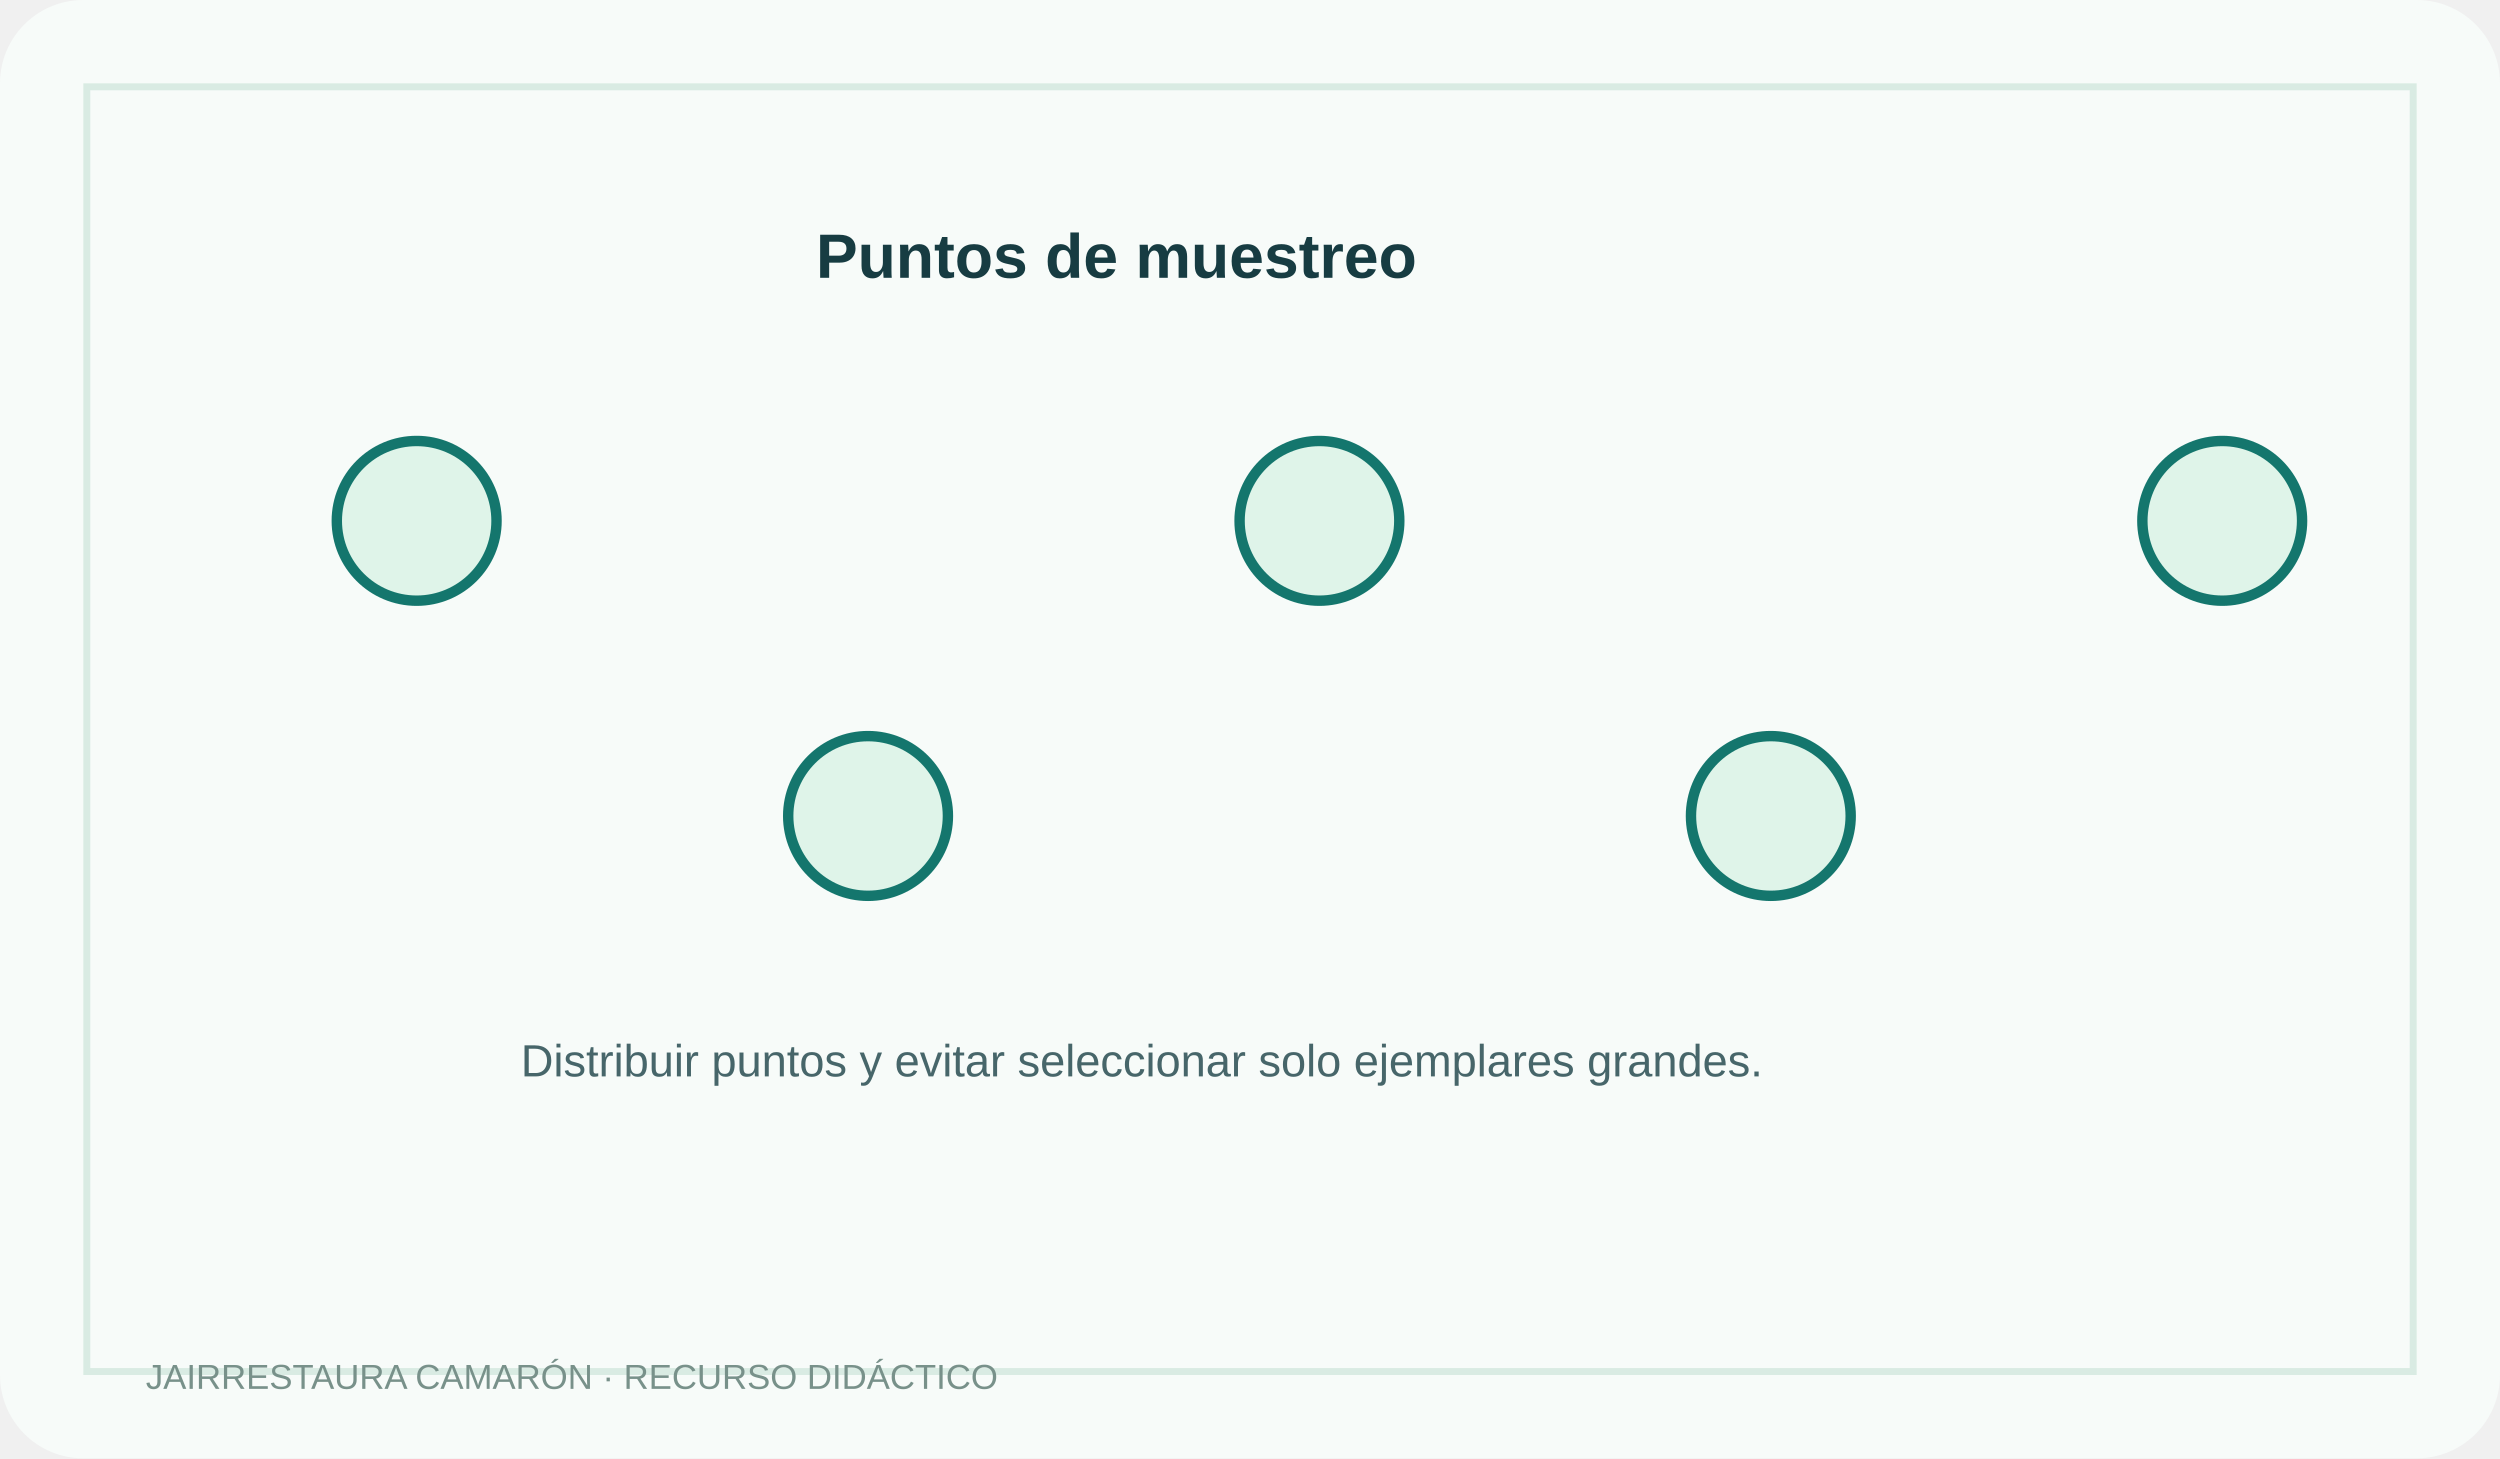
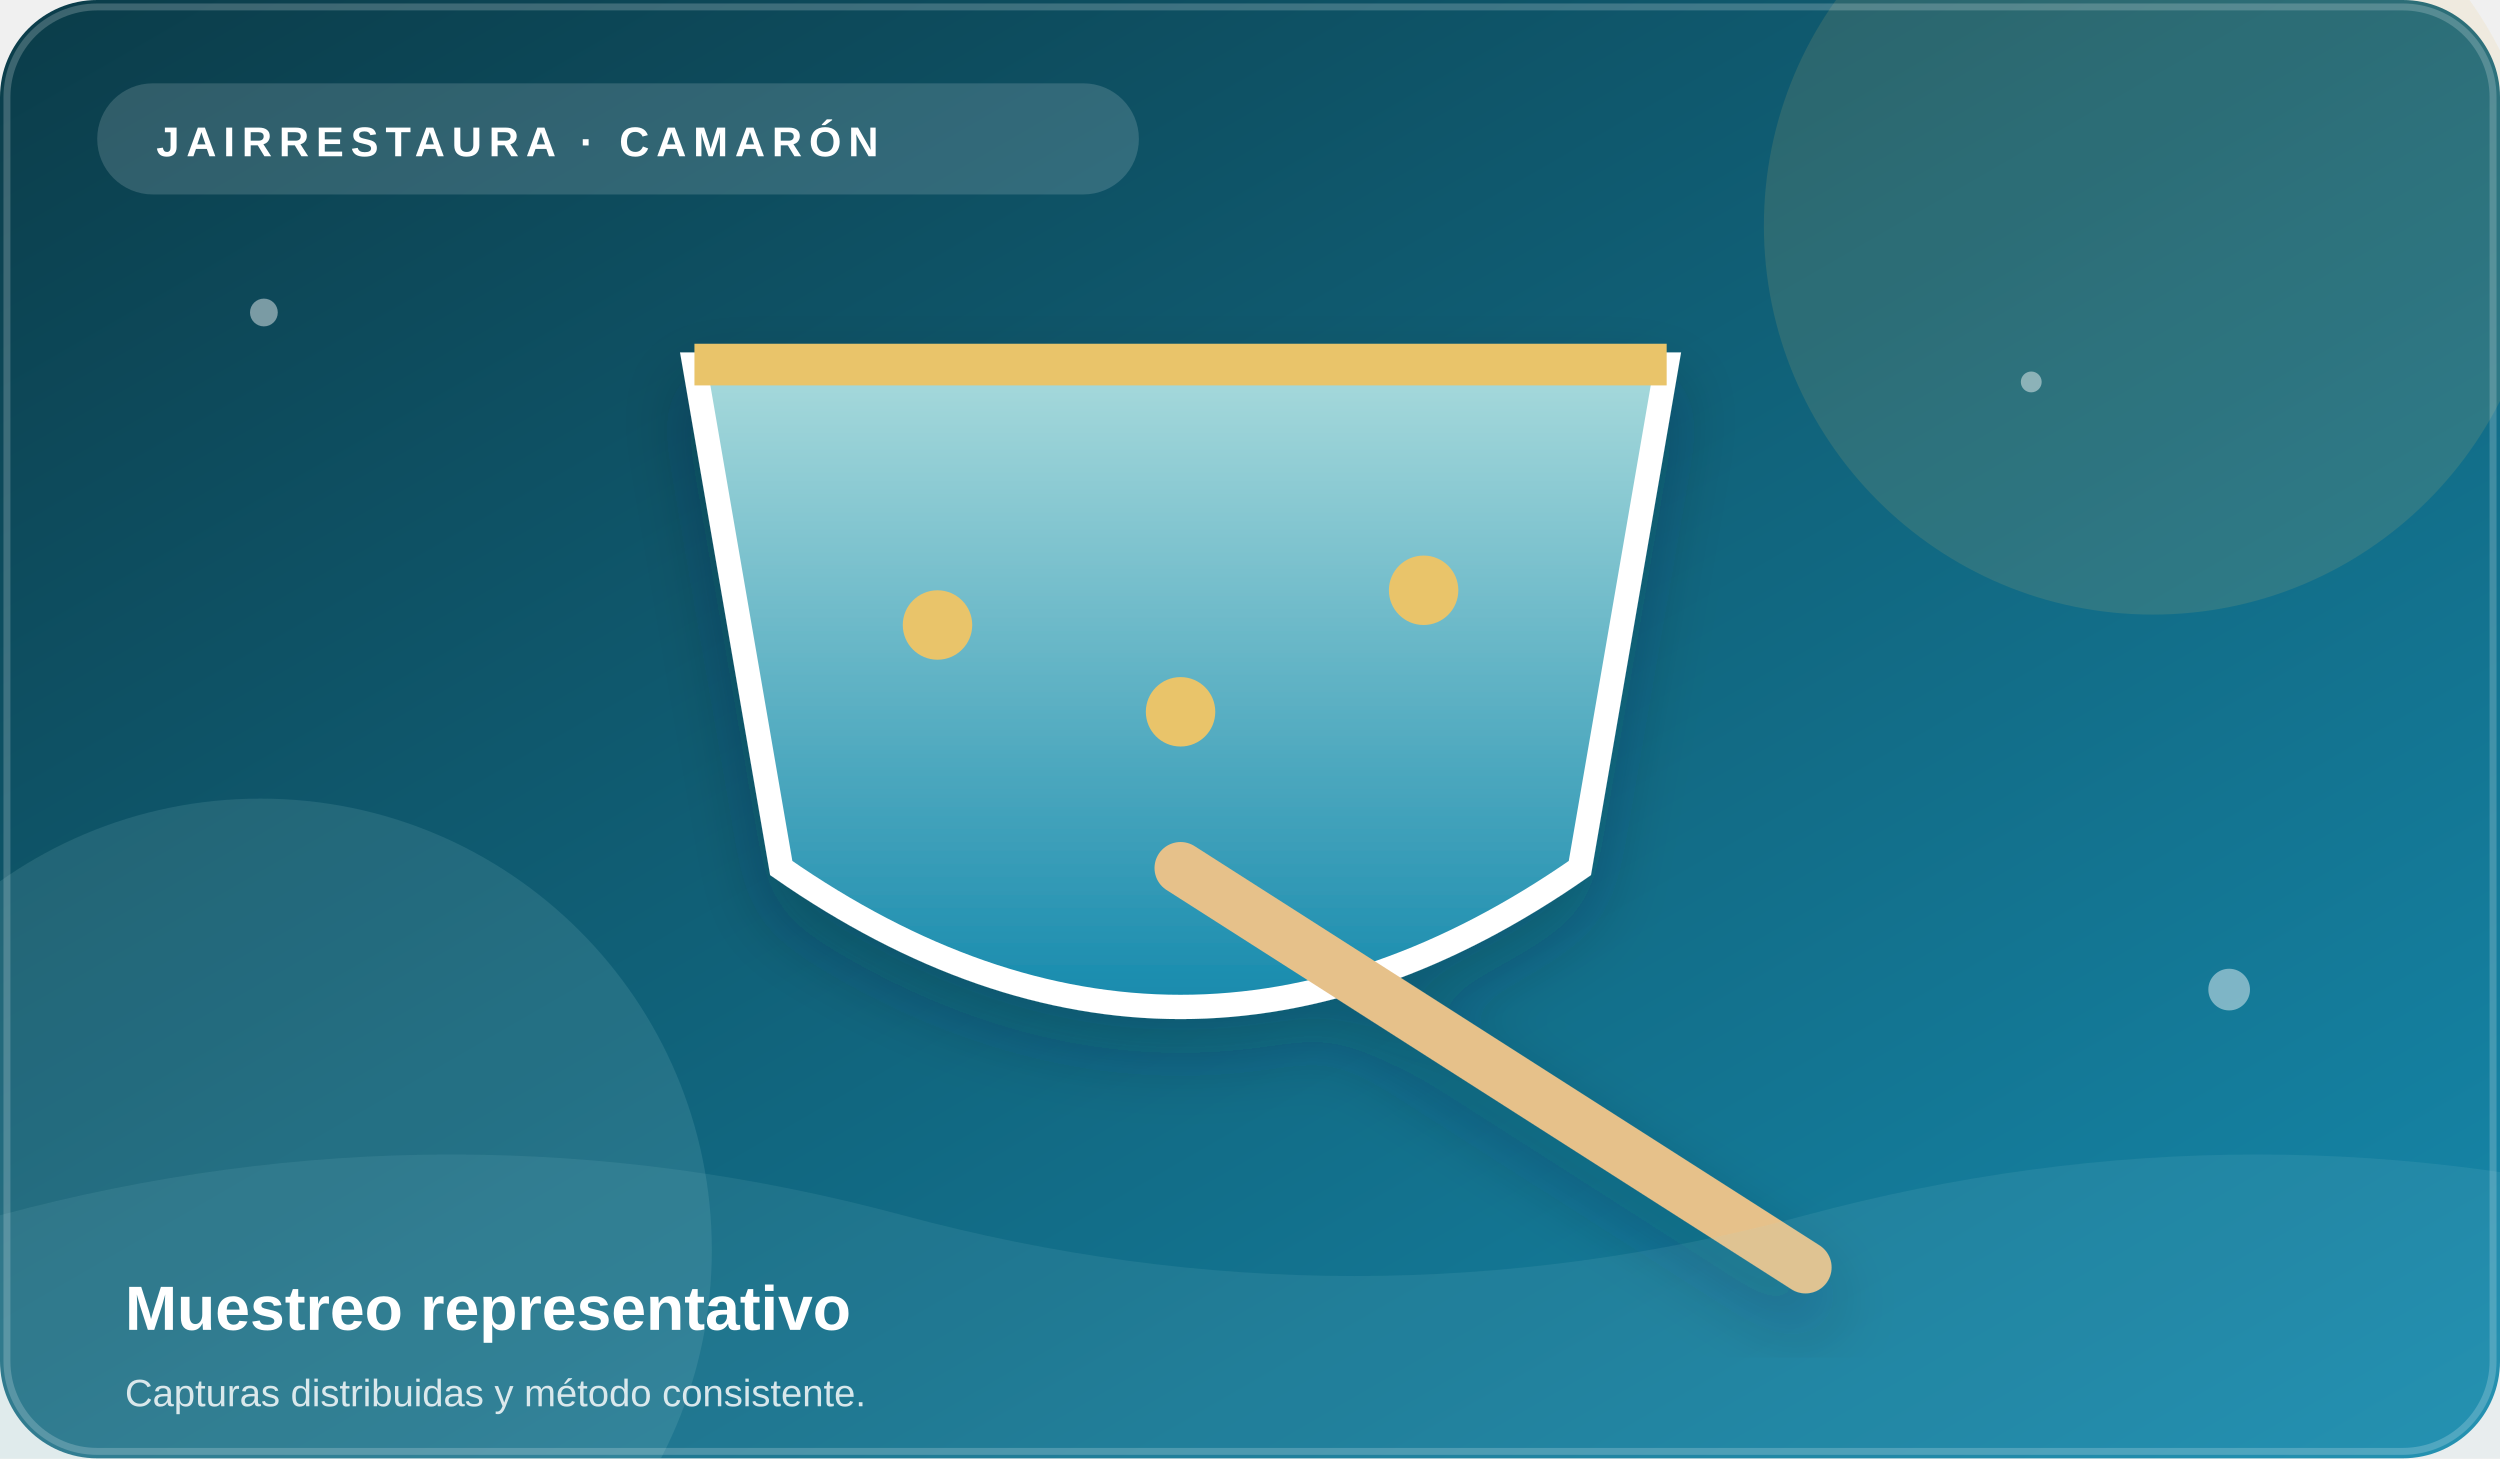
- <svg xmlns="http://www.w3.org/2000/svg" viewBox="0 0 720 420" role="img" aria-label="sampling">
-   <rect width="720" height="420" rx="24" fill="#f7fbf9" />
-   <path d="M25 25h670v370H25z" fill="none" stroke="#d9ebe3" stroke-width="2" />
-   <circle cx="120" cy="150" r="23" fill="#dff4e9" stroke="#14766d" stroke-width="3" />
-   <circle cx="250" cy="235" r="23" fill="#dff4e9" stroke="#14766d" stroke-width="3" />
-   <circle cx="380" cy="150" r="23" fill="#dff4e9" stroke="#14766d" stroke-width="3" />
-   <circle cx="510" cy="235" r="23" fill="#dff4e9" stroke="#14766d" stroke-width="3" />
-   <circle cx="640" cy="150" r="23" fill="#dff4e9" stroke="#14766d" stroke-width="3" />
-   <text x="235" y="80" font-family="Arial,sans-serif" font-size="18" font-weight="700" fill="#173c42">Puntos de muestreo</text>
-   <text x="150" y="310" font-family="Arial,sans-serif" font-size="13" fill="#47666a">Distribuir puntos y evitar seleccionar solo ejemplares grandes.</text>
-   <text x="42" y="400" font-family="Arial" font-size="10" fill="#78918a">JAIRRESTAURA CAMARÓN · RECURSO DIDÁCTICO</text>
+ <svg xmlns="http://www.w3.org/2000/svg" viewBox="0 0 720 420" role="img" aria-labelledby="t d">
+   <defs>
+     <linearGradient id="bg" x2="1" y2="1">
+       <stop stop-color="#0b3c49" />
+       <stop offset="1" stop-color="#168aad" />
+     </linearGradient>
+     <linearGradient id="water" x2="0" y2="1">
+       <stop stop-color="#a8dadc" />
+       <stop offset="1" stop-color="#168aad" />
+     </linearGradient>
+     <linearGradient id="gold" x2="1" y2="1">
+       <stop stop-color="#e9c46a" />
+       <stop offset="1" stop-color="#e76f51" />
+     </linearGradient>
+     <filter id="shadow">
+       <feDropShadow dx="0" dy="10" stdDeviation="10" flood-color="#032b36" flood-opacity=".24" />
+     </filter>
+   </defs>
+   <rect width="720" height="420" rx="28" fill="url(#bg)" />
+   <circle cx="620" cy="65" r="112" fill="#e9c46a" opacity=".13" />
+   <circle cx="75" cy="360" r="130" fill="#a8dadc" opacity=".13" />
+   <g fill="#fff" opacity=".45">
+     <circle cx="76" cy="90" r="4">
+       <animate attributeName="cy" values="90;70;90" dur="4s" repeatCount="indefinite" />
+     </circle>
+     <circle cx="642" cy="285" r="6">
+       <animate attributeName="cy" values="285;260;285" dur="5s" repeatCount="indefinite" />
+     </circle>
+     <circle cx="585" cy="110" r="3" />
+   </g>
+   <g filter="url(#shadow)">
+     <path d="M200 105 L480 105 L455 250 Q340 330 225 250Z" fill="url(#water)" stroke="#fff" stroke-width="7" />
+     <path d="M200 105 L480 105" stroke="#e9c46a" stroke-width="12" />
+     <path d="M340 250 L520 365" stroke="#e6c18a" stroke-width="15" stroke-linecap="round" />
+     <g fill="#e9c46a">
+       <circle cx="270" cy="180" r="10" />
+       <circle cx="340" cy="205" r="10" />
+       <circle cx="410" cy="170" r="10" />
+     </g>
+   </g>
+   <path d="M0 350 Q130 315 260 350 T520 350 T780 350 V420 H0Z" fill="#a8dadc" opacity=".10" />
+   <rect x="28" y="24" width="300" height="32" rx="16" fill="#fff" fill-opacity=".15" />
+   <text x="45" y="45" fill="#fff" font-family="Arial,sans-serif" font-size="12" font-weight="700" letter-spacing="2">JAIRRESTAURA · CAMARÓN</text>
+   <text x="36" y="383" fill="#fff" font-family="Arial,sans-serif" font-size="18" font-weight="800">Muestreo representativo</text>
+   <text x="36" y="405" fill="#fff" fill-opacity=".82" font-family="Arial,sans-serif" font-size="11">Capturas distribuidas y método consistente.</text>
+   <rect x="2" y="2" width="716" height="416" rx="26" fill="none" stroke="#fff" stroke-opacity=".2" stroke-width="2" />
</svg>
